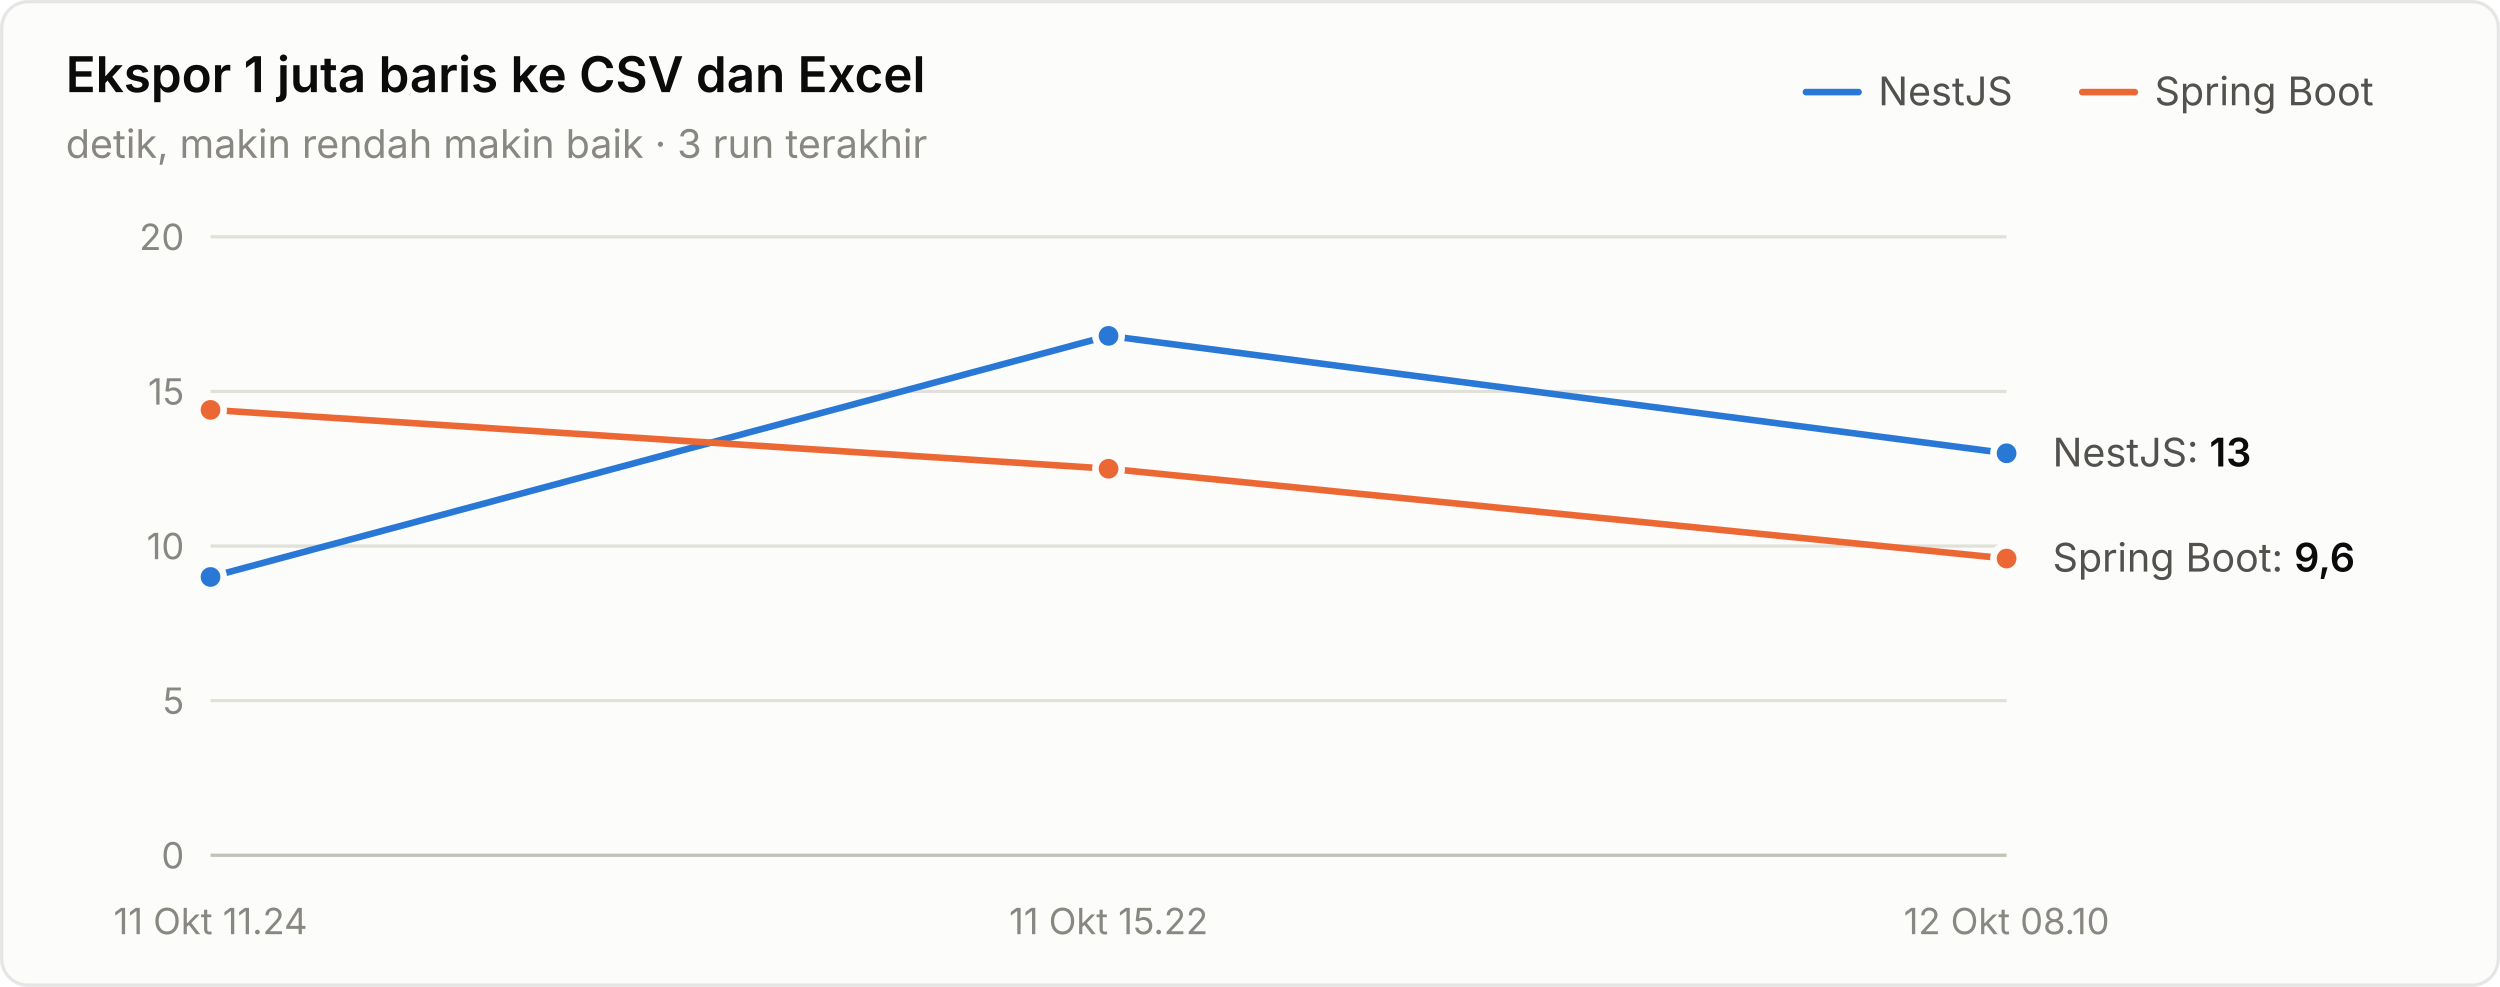
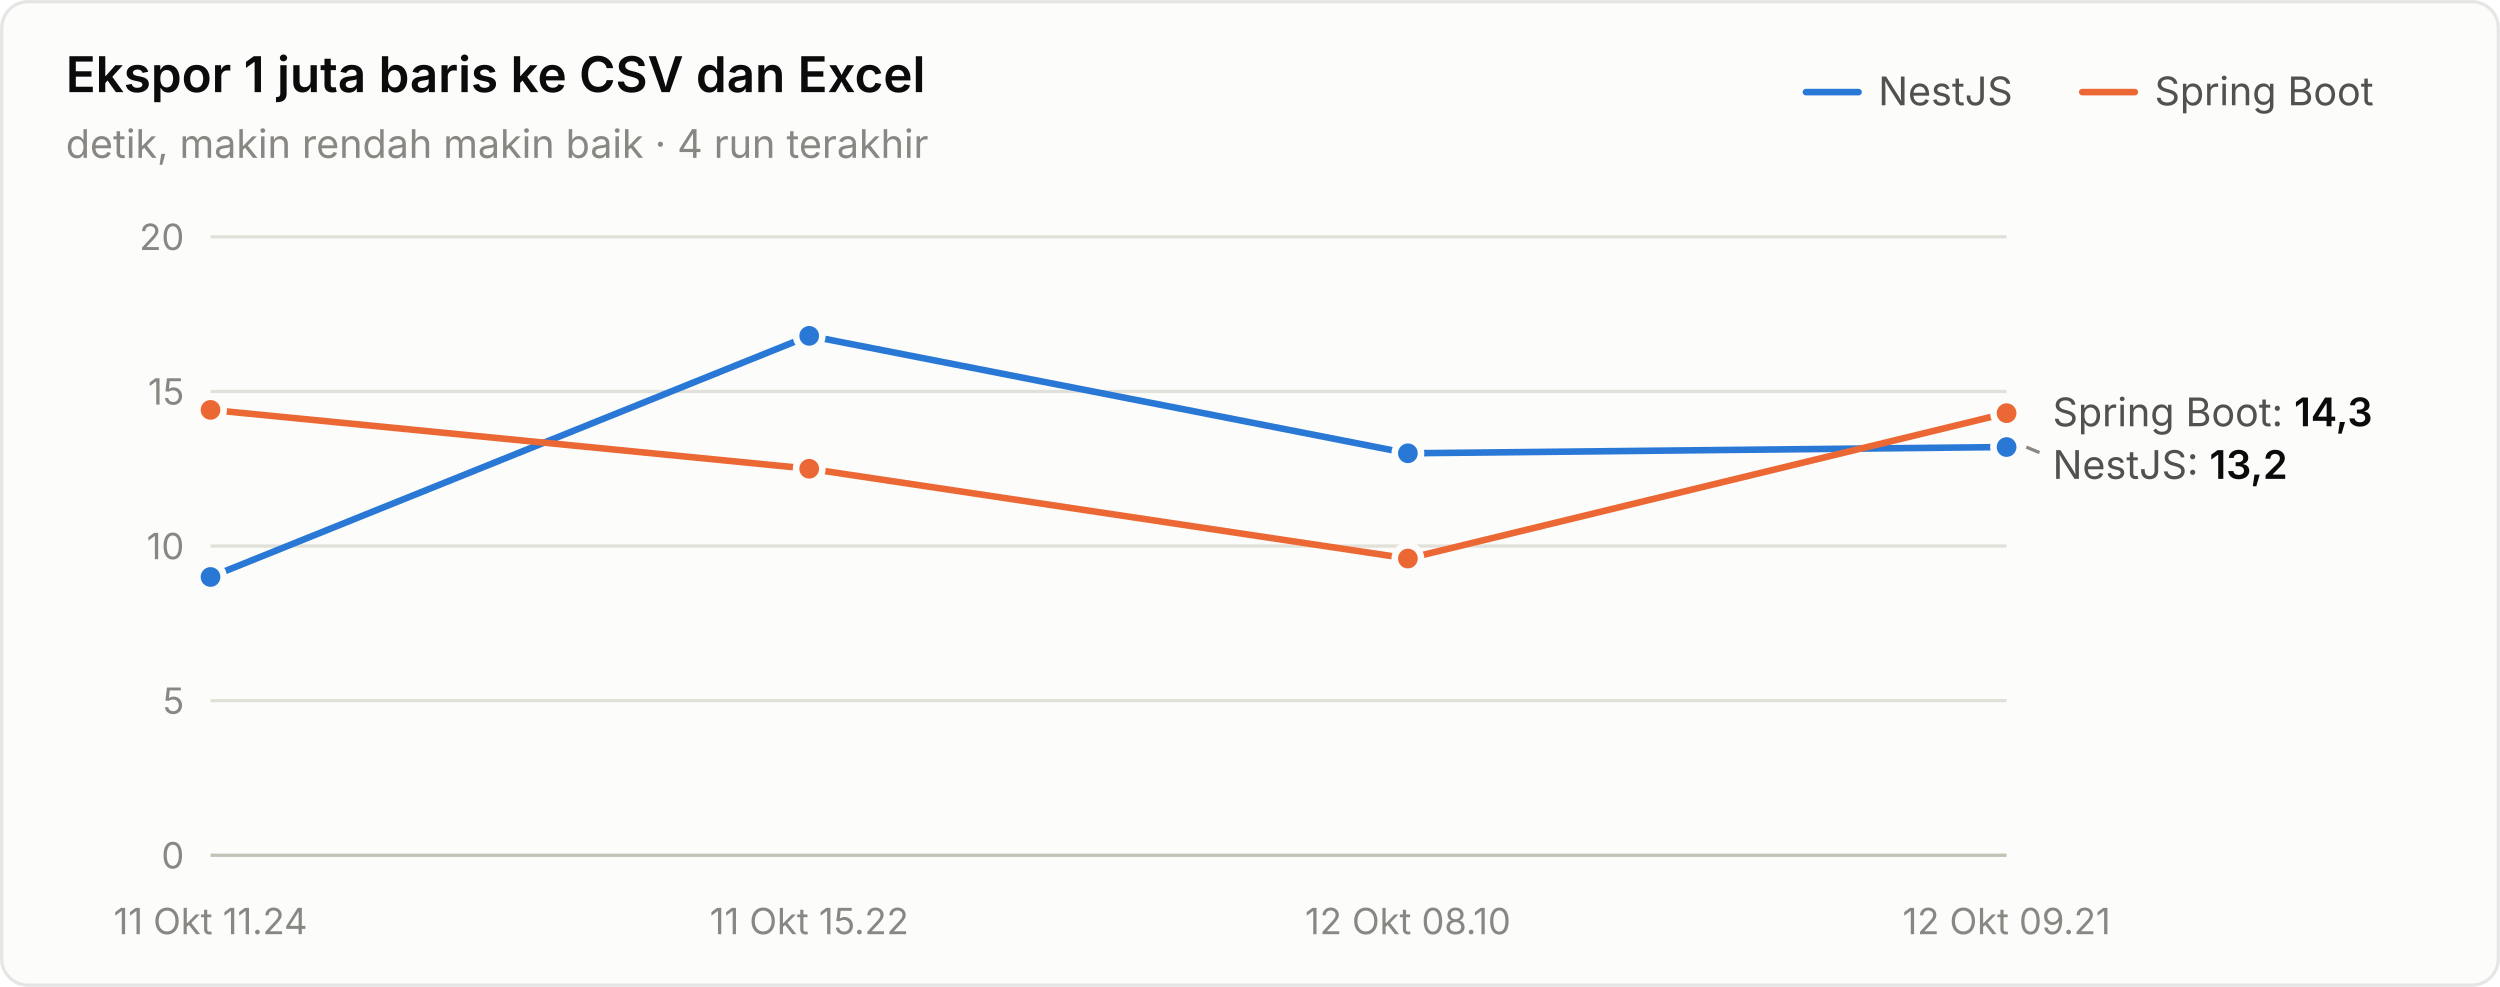
<svg xmlns="http://www.w3.org/2000/svg" width="760" height="300" viewBox="0 0 760 300" role="img" aria-label="Ekspor 1 juta baris ke CSV dan Excel">
  <style>text{font-family:system-ui,-apple-system,"Segoe UI",sans-serif}.angka{font-variant-numeric:tabular-nums}</style>
  <rect x="0.5" y="0.5" width="759" height="299" rx="8" fill="#fcfcfb" stroke="rgba(11,11,11,0.10)" />
  <text x="20" y="28" font-size="15" font-weight="600" fill="#0b0b0b">Ekspor 1 juta baris ke CSV dan Excel</text>
-   <text x="20" y="48" font-size="12" fill="#898781">detik, makin rendah makin baik · 3 run terakhir</text>
+   <text x="20" y="48" font-size="12" fill="#898781">detik, makin rendah makin baik · 4 run terakhir</text>
  <text x="655" y="32" font-size="12" fill="#52514e">Spring Boot</text>
  <line x1="633" y1="28" x2="649" y2="28" stroke="#eb6834" stroke-width="2" stroke-linecap="round" />
  <text x="571" y="32" font-size="12" fill="#52514e">NestJS</text>
  <line x1="549" y1="28" x2="565" y2="28" stroke="#2a78d6" stroke-width="2" stroke-linecap="round" />
  <line x1="64" y1="260" x2="610" y2="260" stroke="#c3c2b7" stroke-width="1" />
  <text class="angka" x="56" y="264" font-size="11" text-anchor="end" fill="#898781">0</text>
  <line x1="64" y1="213" x2="610" y2="213" stroke="#e1e0d9" stroke-width="1" />
  <text class="angka" x="56" y="217" font-size="11" text-anchor="end" fill="#898781">5</text>
  <line x1="64" y1="166" x2="610" y2="166" stroke="#e1e0d9" stroke-width="1" />
  <text class="angka" x="56" y="170" font-size="11" text-anchor="end" fill="#898781">10</text>
  <line x1="64" y1="119" x2="610" y2="119" stroke="#e1e0d9" stroke-width="1" />
  <text class="angka" x="56" y="123" font-size="11" text-anchor="end" fill="#898781">15</text>
  <line x1="64" y1="72" x2="610" y2="72" stroke="#e1e0d9" stroke-width="1" />
  <text class="angka" x="56" y="76" font-size="11" text-anchor="end" fill="#898781">20</text>
  <text x="64" y="284" font-size="11" text-anchor="middle" fill="#898781">11 Okt 11.24</text>
-   <text x="337" y="284" font-size="11" text-anchor="middle" fill="#898781">11 Okt 15.22</text>
-   <text x="610" y="284" font-size="11" text-anchor="middle" fill="#898781">12 Okt 08.10</text>
-   <path d="M64.0,175.4 L337.0,102.1 L610.0,137.8" fill="none" stroke="#2a78d6" stroke-width="2" stroke-linejoin="round" stroke-linecap="round" />
+   <text x="246" y="284" font-size="11" text-anchor="middle" fill="#898781">11 Okt 15.22</text>
+   <text x="428" y="284" font-size="11" text-anchor="middle" fill="#898781">12 Okt 08.10</text>
+   <text x="610" y="284" font-size="11" text-anchor="middle" fill="#898781">12 Okt 09.21</text>
+   <path d="M64.0,175.4 L246.0,102.1 L428.0,137.8 L610.0,135.9" fill="none" stroke="#2a78d6" stroke-width="2" stroke-linejoin="round" stroke-linecap="round" />
  <circle cx="64.0" cy="175.4" r="4" fill="#2a78d6" stroke="#fcfcfb" stroke-width="2" />
-   <circle cx="337.0" cy="102.1" r="4" fill="#2a78d6" stroke="#fcfcfb" stroke-width="2" />
-   <circle cx="610.0" cy="137.8" r="4" fill="#2a78d6" stroke="#fcfcfb" stroke-width="2" />
-   <path d="M64.0,124.6 L337.0,142.5 L610.0,169.8" fill="none" stroke="#eb6834" stroke-width="2" stroke-linejoin="round" stroke-linecap="round" />
+   <circle cx="246.0" cy="102.1" r="4" fill="#2a78d6" stroke="#fcfcfb" stroke-width="2" />
+   <circle cx="428.0" cy="137.8" r="4" fill="#2a78d6" stroke="#fcfcfb" stroke-width="2" />
+   <circle cx="610.0" cy="135.9" r="4" fill="#2a78d6" stroke="#fcfcfb" stroke-width="2" />
+   <path d="M64.0,124.6 L246.0,142.5 L428.0,169.8 L610.0,125.6" fill="none" stroke="#eb6834" stroke-width="2" stroke-linejoin="round" stroke-linecap="round" />
  <circle cx="64.0" cy="124.6" r="4" fill="#eb6834" stroke="#fcfcfb" stroke-width="2" />
-   <circle cx="337.0" cy="142.5" r="4" fill="#eb6834" stroke="#fcfcfb" stroke-width="2" />
-   <circle cx="610.0" cy="169.8" r="4" fill="#eb6834" stroke="#fcfcfb" stroke-width="2" />
-   <text class="angka" x="624" y="141.8" font-size="12" fill="#52514e">NestJS: <tspan fill="#0b0b0b" font-weight="600">13</tspan>
+   <circle cx="246.0" cy="142.5" r="4" fill="#eb6834" stroke="#fcfcfb" stroke-width="2" />
+   <circle cx="428.0" cy="169.8" r="4" fill="#eb6834" stroke="#fcfcfb" stroke-width="2" />
+   <circle cx="610.0" cy="125.6" r="4" fill="#eb6834" stroke="#fcfcfb" stroke-width="2" />
+   <text class="angka" x="624" y="129.58" font-size="12" fill="#52514e">Spring Boot: <tspan fill="#0b0b0b" font-weight="600">14,3</tspan>
  </text>
-   <text class="angka" x="624" y="173.76" font-size="12" fill="#52514e">Spring Boot: <tspan fill="#0b0b0b" font-weight="600">9,6</tspan>
+   <line x1="616" y1="135.92" x2="620" y2="137.58" stroke="#898781" stroke-width="1" />
+   <text class="angka" x="624" y="145.58" font-size="12" fill="#52514e">NestJS: <tspan fill="#0b0b0b" font-weight="600">13,2</tspan>
  </text>
</svg>
